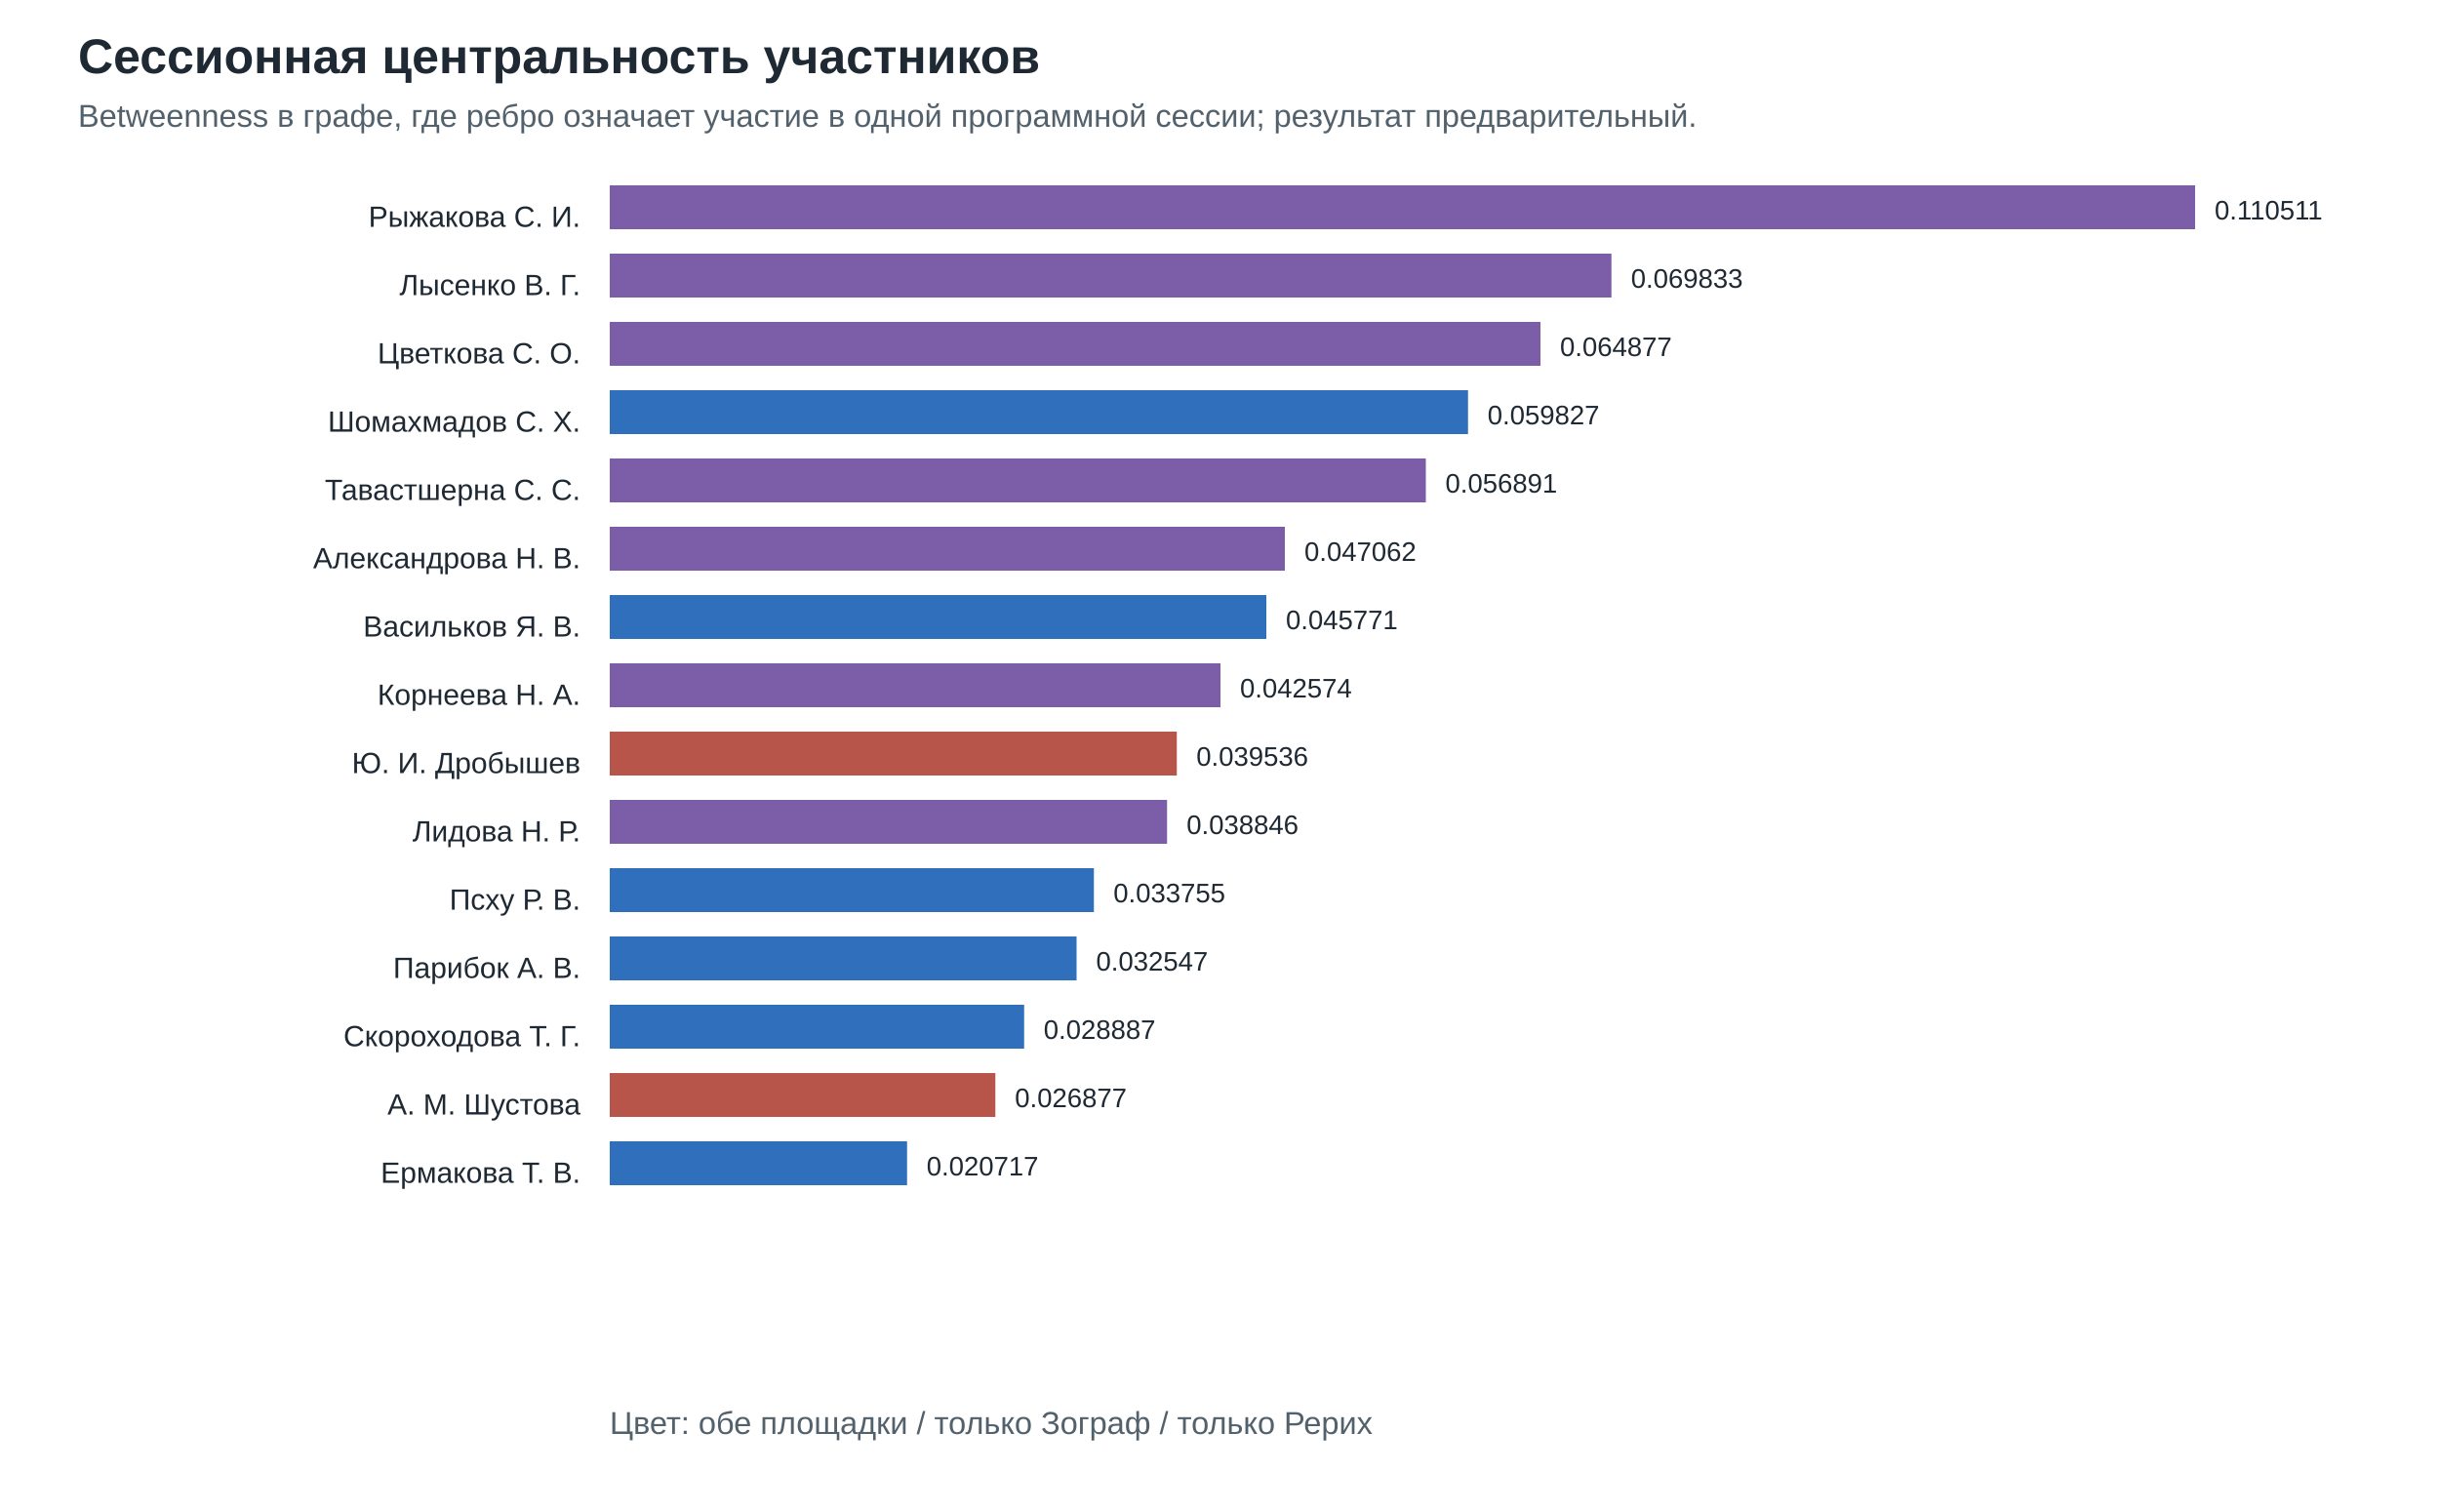
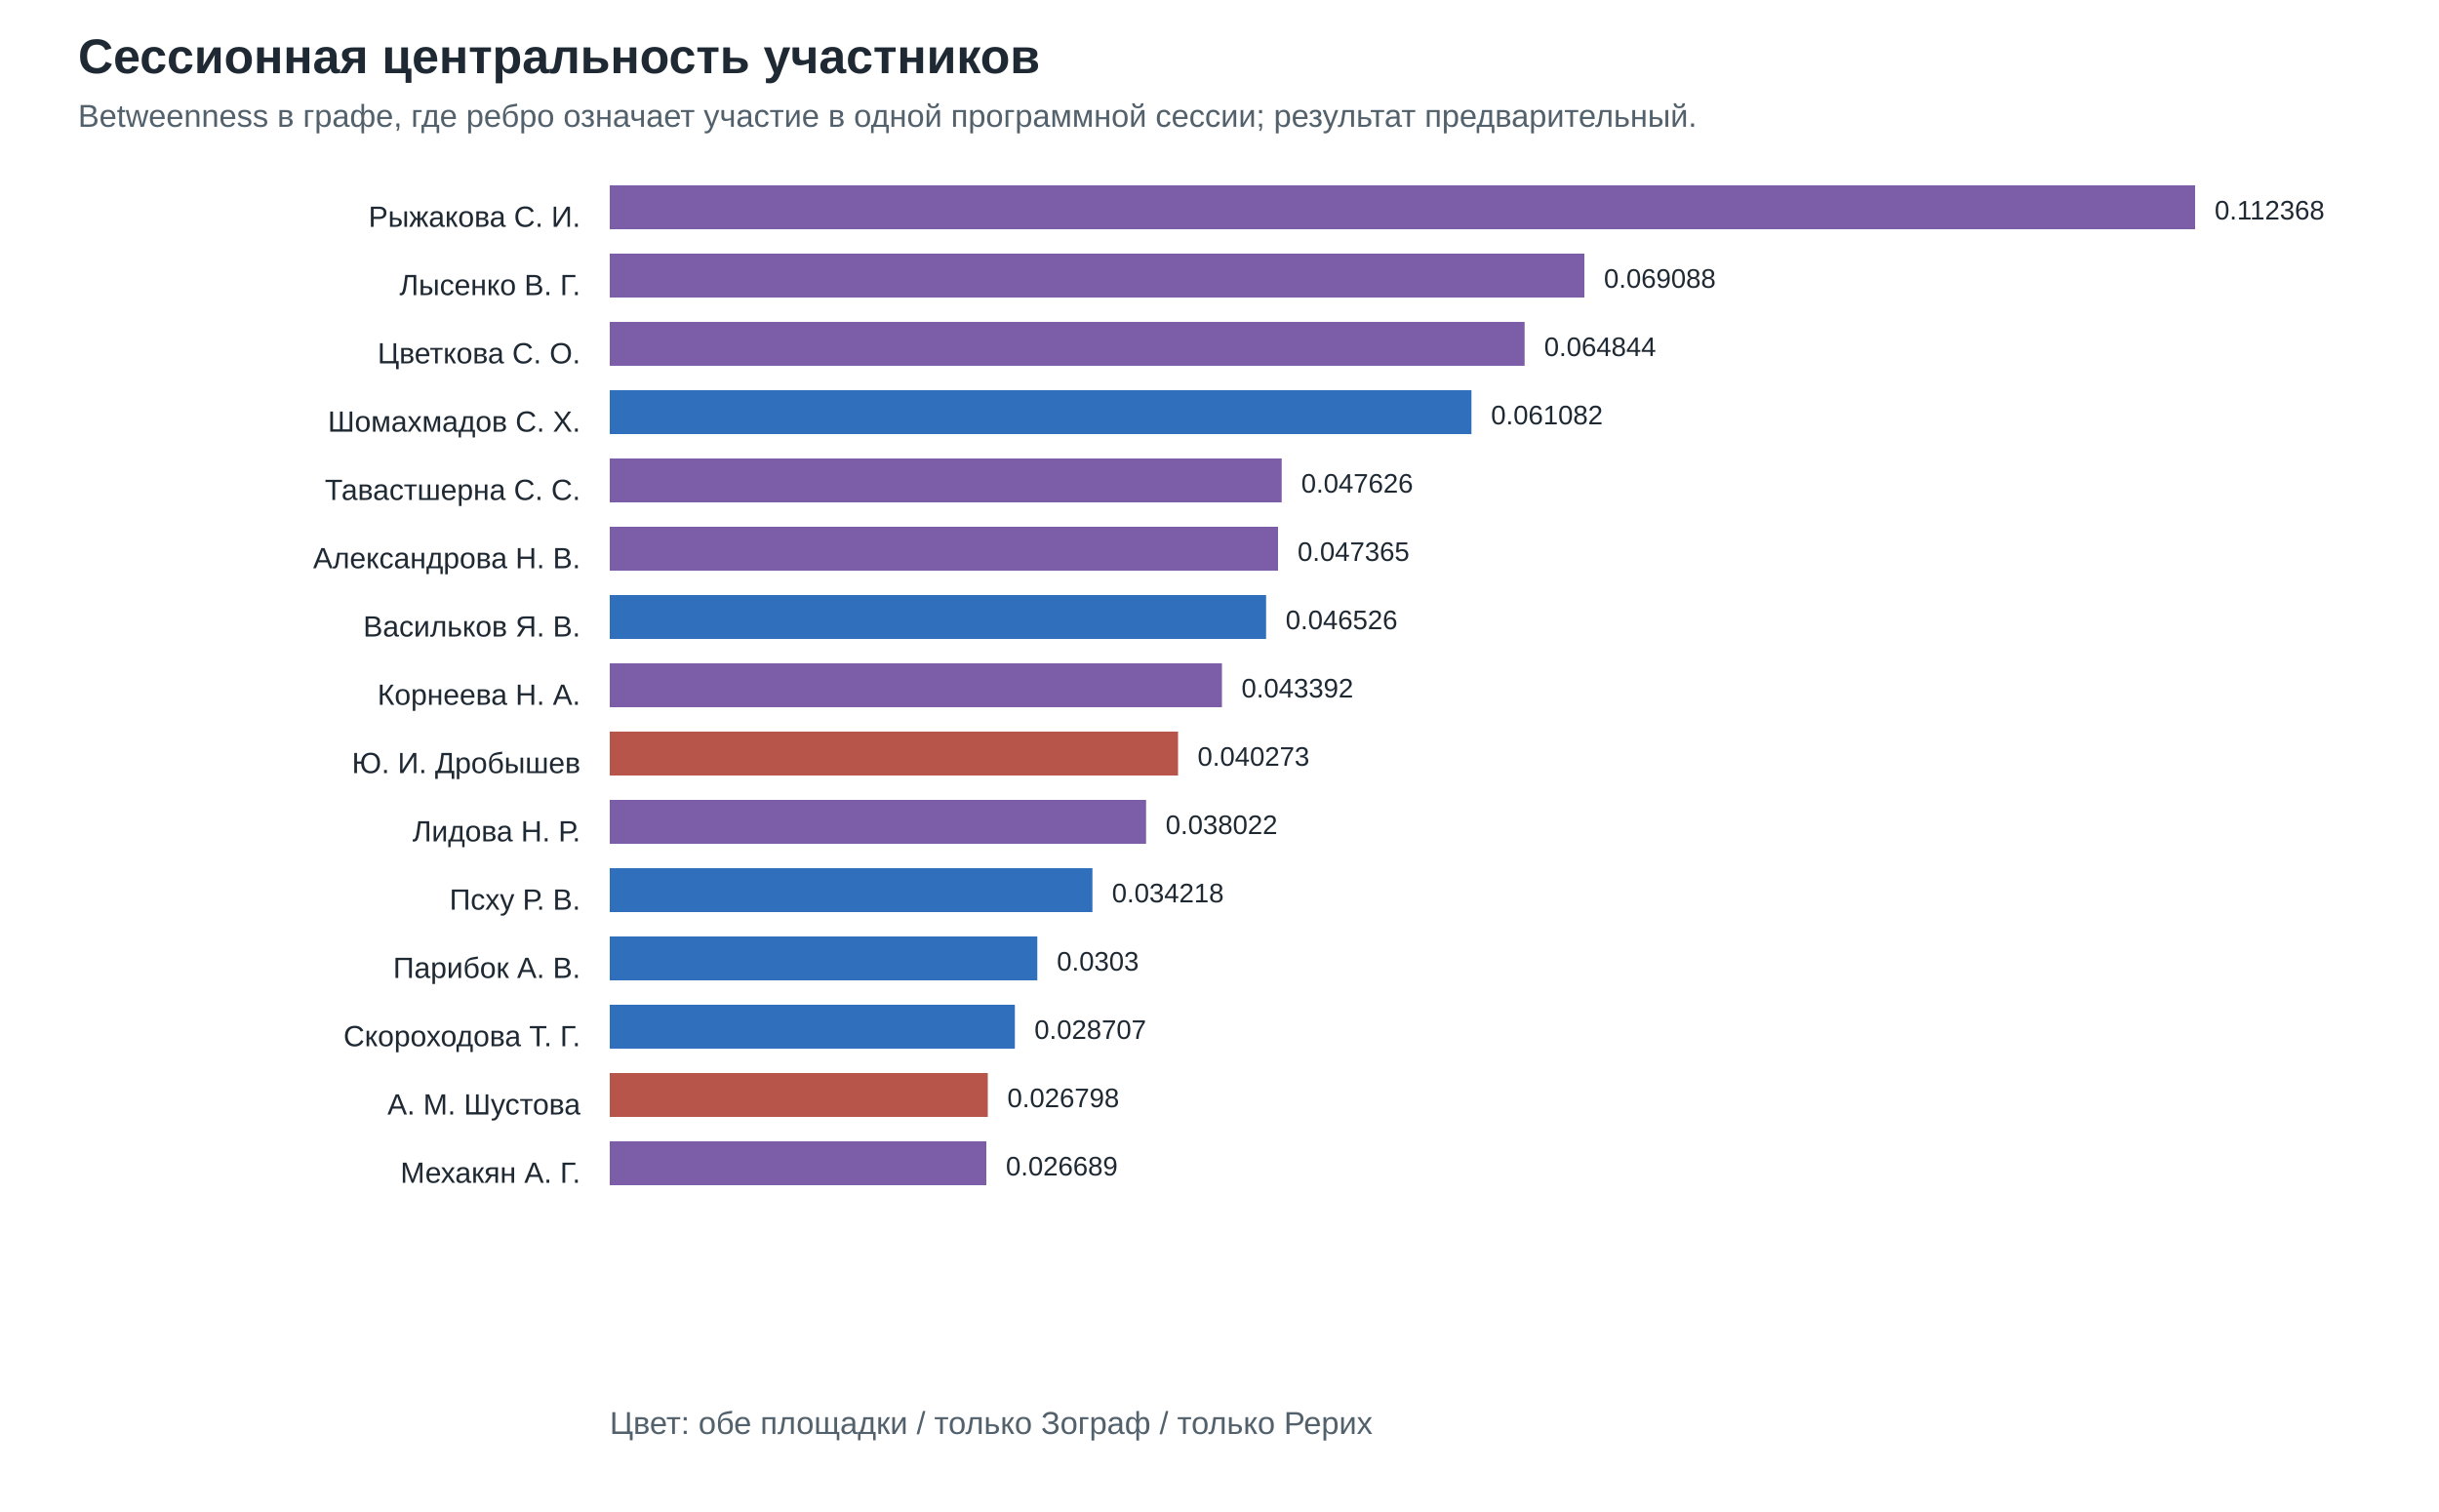
<svg xmlns="http://www.w3.org/2000/svg" width="1000" height="620" viewBox="0 0 1000 620">
  <style>text{font-family:Arial,'Liberation Sans',sans-serif;fill:#1f2933}.title{font-size:20px;font-weight:700}.sub{font-size:13px;fill:#52616b}.axis{font-size:13px}.small{font-size:12px}.label{font-size:11px}</style>
  <text x="32.0" y="30.0" class="title" text-anchor="start">Сессионная центральность участников</text>
  <text x="32.0" y="52.0" class="sub" text-anchor="start">Betweenness в графе, где ребро означает участие в одной программной сессии; результат предварительный.</text>
  <text x="238.0" y="93.0" class="small" text-anchor="end">Рыжакова С. И.</text>
  <rect x="250.0" y="76.0" width="650.0" height="18.0" fill="#7b5ea7" stroke="none" opacity="1.0" />
-   <text x="908.0" y="90.0" class="label" text-anchor="start">0.110511</text>
+   <text x="908.0" y="90.0" class="label" text-anchor="start">0.112368</text>
  <text x="238.0" y="121.0" class="small" text-anchor="end">Лысенко В. Г.</text>
-   <rect x="250.0" y="104.0" width="410.7" height="18.0" fill="#7b5ea7" stroke="none" opacity="1.0" />
-   <text x="668.7" y="118.0" class="label" text-anchor="start">0.069833</text>
+   <rect x="250.0" y="104.0" width="399.6" height="18.0" fill="#7b5ea7" stroke="none" opacity="1.0" />
+   <text x="657.6" y="118.0" class="label" text-anchor="start">0.069088</text>
  <text x="238.0" y="149.0" class="small" text-anchor="end">Цветкова С. О.</text>
-   <rect x="250.0" y="132.0" width="381.6" height="18.0" fill="#7b5ea7" stroke="none" opacity="1.0" />
-   <text x="639.6" y="146.0" class="label" text-anchor="start">0.064877</text>
+   <rect x="250.0" y="132.0" width="375.1" height="18.0" fill="#7b5ea7" stroke="none" opacity="1.0" />
+   <text x="633.1" y="146.0" class="label" text-anchor="start">0.064844</text>
  <text x="238.0" y="177.0" class="small" text-anchor="end">Шомахмадов С. Х.</text>
-   <rect x="250.0" y="160.0" width="351.9" height="18.0" fill="#2f6fbb" stroke="none" opacity="1.0" />
-   <text x="609.9" y="174.0" class="label" text-anchor="start">0.059827</text>
+   <rect x="250.0" y="160.0" width="353.3" height="18.0" fill="#2f6fbb" stroke="none" opacity="1.0" />
+   <text x="611.3" y="174.0" class="label" text-anchor="start">0.061082</text>
  <text x="238.0" y="205.0" class="small" text-anchor="end">Тавастшерна С. С.</text>
-   <rect x="250.0" y="188.0" width="334.6" height="18.0" fill="#7b5ea7" stroke="none" opacity="1.0" />
-   <text x="592.6" y="202.0" class="label" text-anchor="start">0.056891</text>
+   <rect x="250.0" y="188.0" width="275.5" height="18.0" fill="#7b5ea7" stroke="none" opacity="1.0" />
+   <text x="533.5" y="202.0" class="label" text-anchor="start">0.047626</text>
  <text x="238.0" y="233.0" class="small" text-anchor="end">Александрова Н. В.</text>
-   <rect x="250.0" y="216.0" width="276.8" height="18.0" fill="#7b5ea7" stroke="none" opacity="1.0" />
-   <text x="534.8" y="230.0" class="label" text-anchor="start">0.047062</text>
+   <rect x="250.0" y="216.0" width="274.0" height="18.0" fill="#7b5ea7" stroke="none" opacity="1.0" />
+   <text x="532.0" y="230.0" class="label" text-anchor="start">0.047365</text>
  <text x="238.0" y="261.0" class="small" text-anchor="end">Васильков Я. В.</text>
-   <rect x="250.0" y="244.0" width="269.2" height="18.0" fill="#2f6fbb" stroke="none" opacity="1.0" />
-   <text x="527.2" y="258.0" class="label" text-anchor="start">0.045771</text>
+   <rect x="250.0" y="244.0" width="269.1" height="18.0" fill="#2f6fbb" stroke="none" opacity="1.0" />
+   <text x="527.1" y="258.0" class="label" text-anchor="start">0.046526</text>
  <text x="238.0" y="289.0" class="small" text-anchor="end">Корнеева Н. А.</text>
-   <rect x="250.0" y="272.0" width="250.4" height="18.0" fill="#7b5ea7" stroke="none" opacity="1.0" />
-   <text x="508.4" y="286.0" class="label" text-anchor="start">0.042574</text>
+   <rect x="250.0" y="272.0" width="251.0" height="18.0" fill="#7b5ea7" stroke="none" opacity="1.0" />
+   <text x="509.0" y="286.0" class="label" text-anchor="start">0.043392</text>
  <text x="238.0" y="317.0" class="small" text-anchor="end">Ю. И. Дробышев</text>
-   <rect x="250.0" y="300.0" width="232.5" height="18.0" fill="#b8554b" stroke="none" opacity="1.0" />
-   <text x="490.5" y="314.0" class="label" text-anchor="start">0.039536</text>
+   <rect x="250.0" y="300.0" width="233.0" height="18.0" fill="#b8554b" stroke="none" opacity="1.0" />
+   <text x="491.0" y="314.0" class="label" text-anchor="start">0.040273</text>
  <text x="238.0" y="345.0" class="small" text-anchor="end">Лидова Н. Р.</text>
-   <rect x="250.0" y="328.0" width="228.5" height="18.0" fill="#7b5ea7" stroke="none" opacity="1.0" />
-   <text x="486.5" y="342.0" class="label" text-anchor="start">0.038846</text>
+   <rect x="250.0" y="328.0" width="219.9" height="18.0" fill="#7b5ea7" stroke="none" opacity="1.0" />
+   <text x="477.9" y="342.0" class="label" text-anchor="start">0.038022</text>
  <text x="238.0" y="373.0" class="small" text-anchor="end">Псху Р. В.</text>
-   <rect x="250.0" y="356.0" width="198.5" height="18.0" fill="#2f6fbb" stroke="none" opacity="1.0" />
-   <text x="456.5" y="370.0" class="label" text-anchor="start">0.033755</text>
+   <rect x="250.0" y="356.0" width="197.9" height="18.0" fill="#2f6fbb" stroke="none" opacity="1.0" />
+   <text x="455.9" y="370.0" class="label" text-anchor="start">0.034218</text>
  <text x="238.0" y="401.0" class="small" text-anchor="end">Парибок А. В.</text>
-   <rect x="250.0" y="384.0" width="191.4" height="18.0" fill="#2f6fbb" stroke="none" opacity="1.0" />
-   <text x="449.4" y="398.0" class="label" text-anchor="start">0.032547</text>
+   <rect x="250.0" y="384.0" width="175.3" height="18.0" fill="#2f6fbb" stroke="none" opacity="1.0" />
+   <text x="433.3" y="398.0" class="label" text-anchor="start">0.0303</text>
  <text x="238.0" y="429.0" class="small" text-anchor="end">Скороходова Т. Г.</text>
-   <rect x="250.0" y="412.0" width="169.9" height="18.0" fill="#2f6fbb" stroke="none" opacity="1.0" />
-   <text x="427.9" y="426.0" class="label" text-anchor="start">0.028887</text>
+   <rect x="250.0" y="412.0" width="166.1" height="18.0" fill="#2f6fbb" stroke="none" opacity="1.0" />
+   <text x="424.1" y="426.0" class="label" text-anchor="start">0.028707</text>
  <text x="238.0" y="457.0" class="small" text-anchor="end">А. М. Шустова</text>
-   <rect x="250.0" y="440.0" width="158.1" height="18.0" fill="#b8554b" stroke="none" opacity="1.0" />
-   <text x="416.1" y="454.0" class="label" text-anchor="start">0.026877</text>
-   <text x="238.0" y="485.0" class="small" text-anchor="end">Ермакова Т. В.</text>
-   <rect x="250.0" y="468.0" width="121.9" height="18.0" fill="#2f6fbb" stroke="none" opacity="1.0" />
-   <text x="379.9" y="482.0" class="label" text-anchor="start">0.020717</text>
+   <rect x="250.0" y="440.0" width="155.0" height="18.0" fill="#b8554b" stroke="none" opacity="1.0" />
+   <text x="413.0" y="454.0" class="label" text-anchor="start">0.026798</text>
+   <text x="238.0" y="485.0" class="small" text-anchor="end">Мехакян А. Г.</text>
+   <rect x="250.0" y="468.0" width="154.4" height="18.0" fill="#7b5ea7" stroke="none" opacity="1.0" />
+   <text x="412.4" y="482.0" class="label" text-anchor="start">0.026689</text>
  <text x="250.0" y="588.0" class="sub" text-anchor="start">Цвет: обе площадки / только Зограф / только Рерих</text>
</svg>
